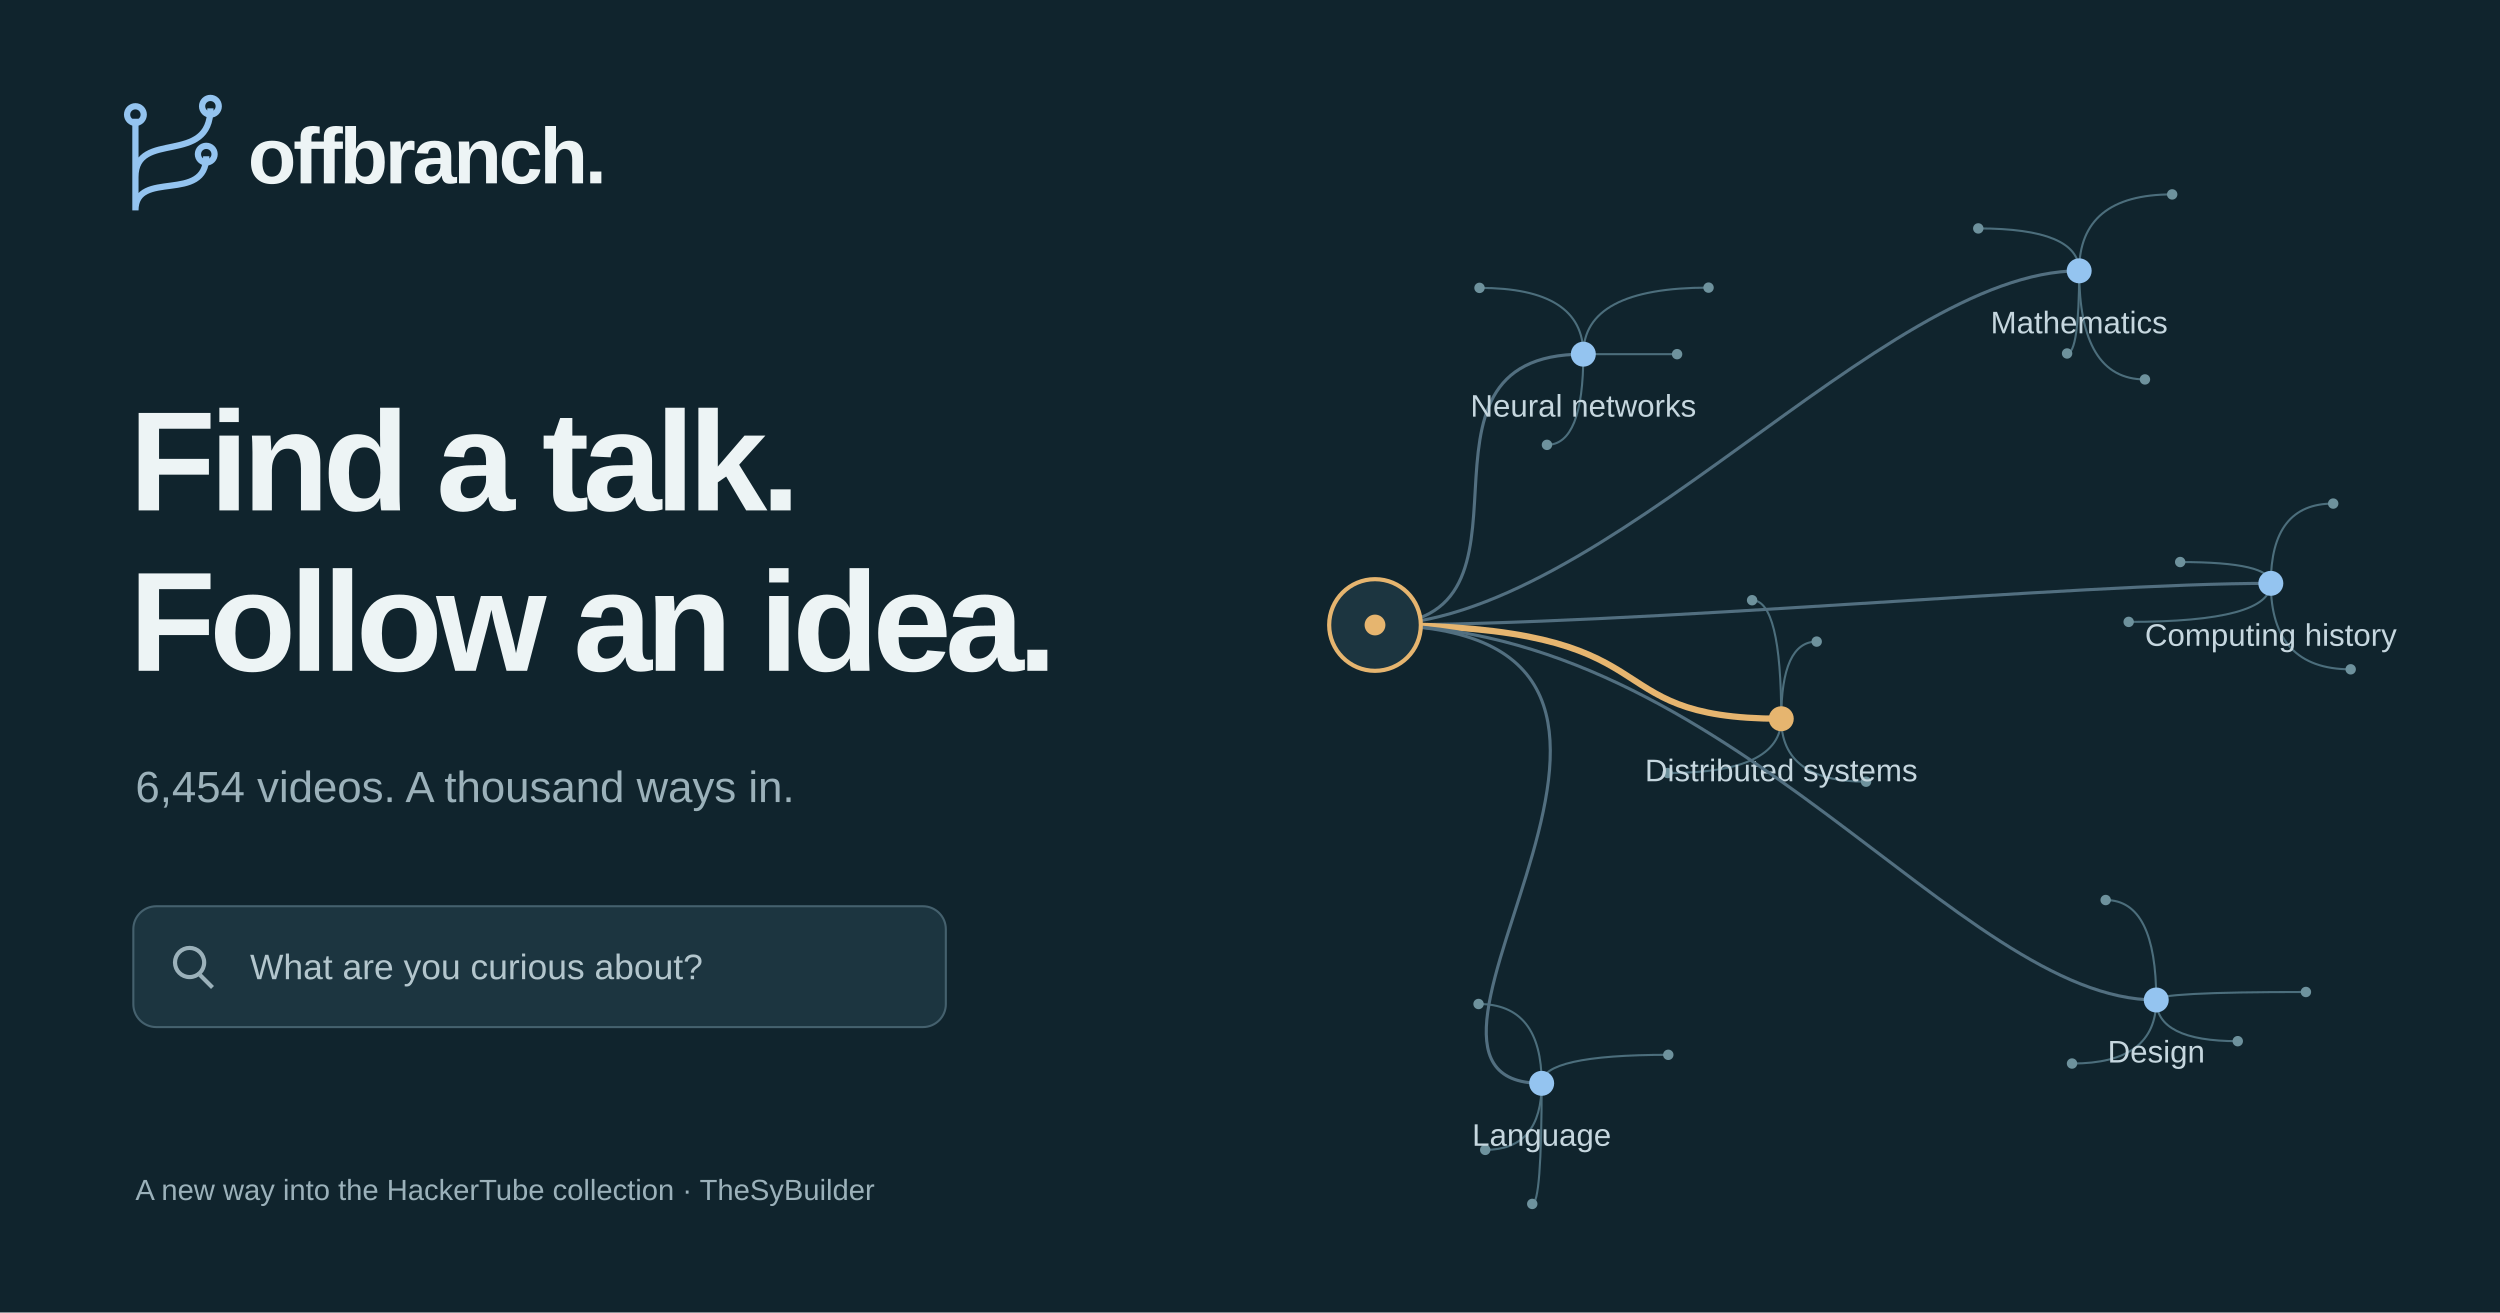
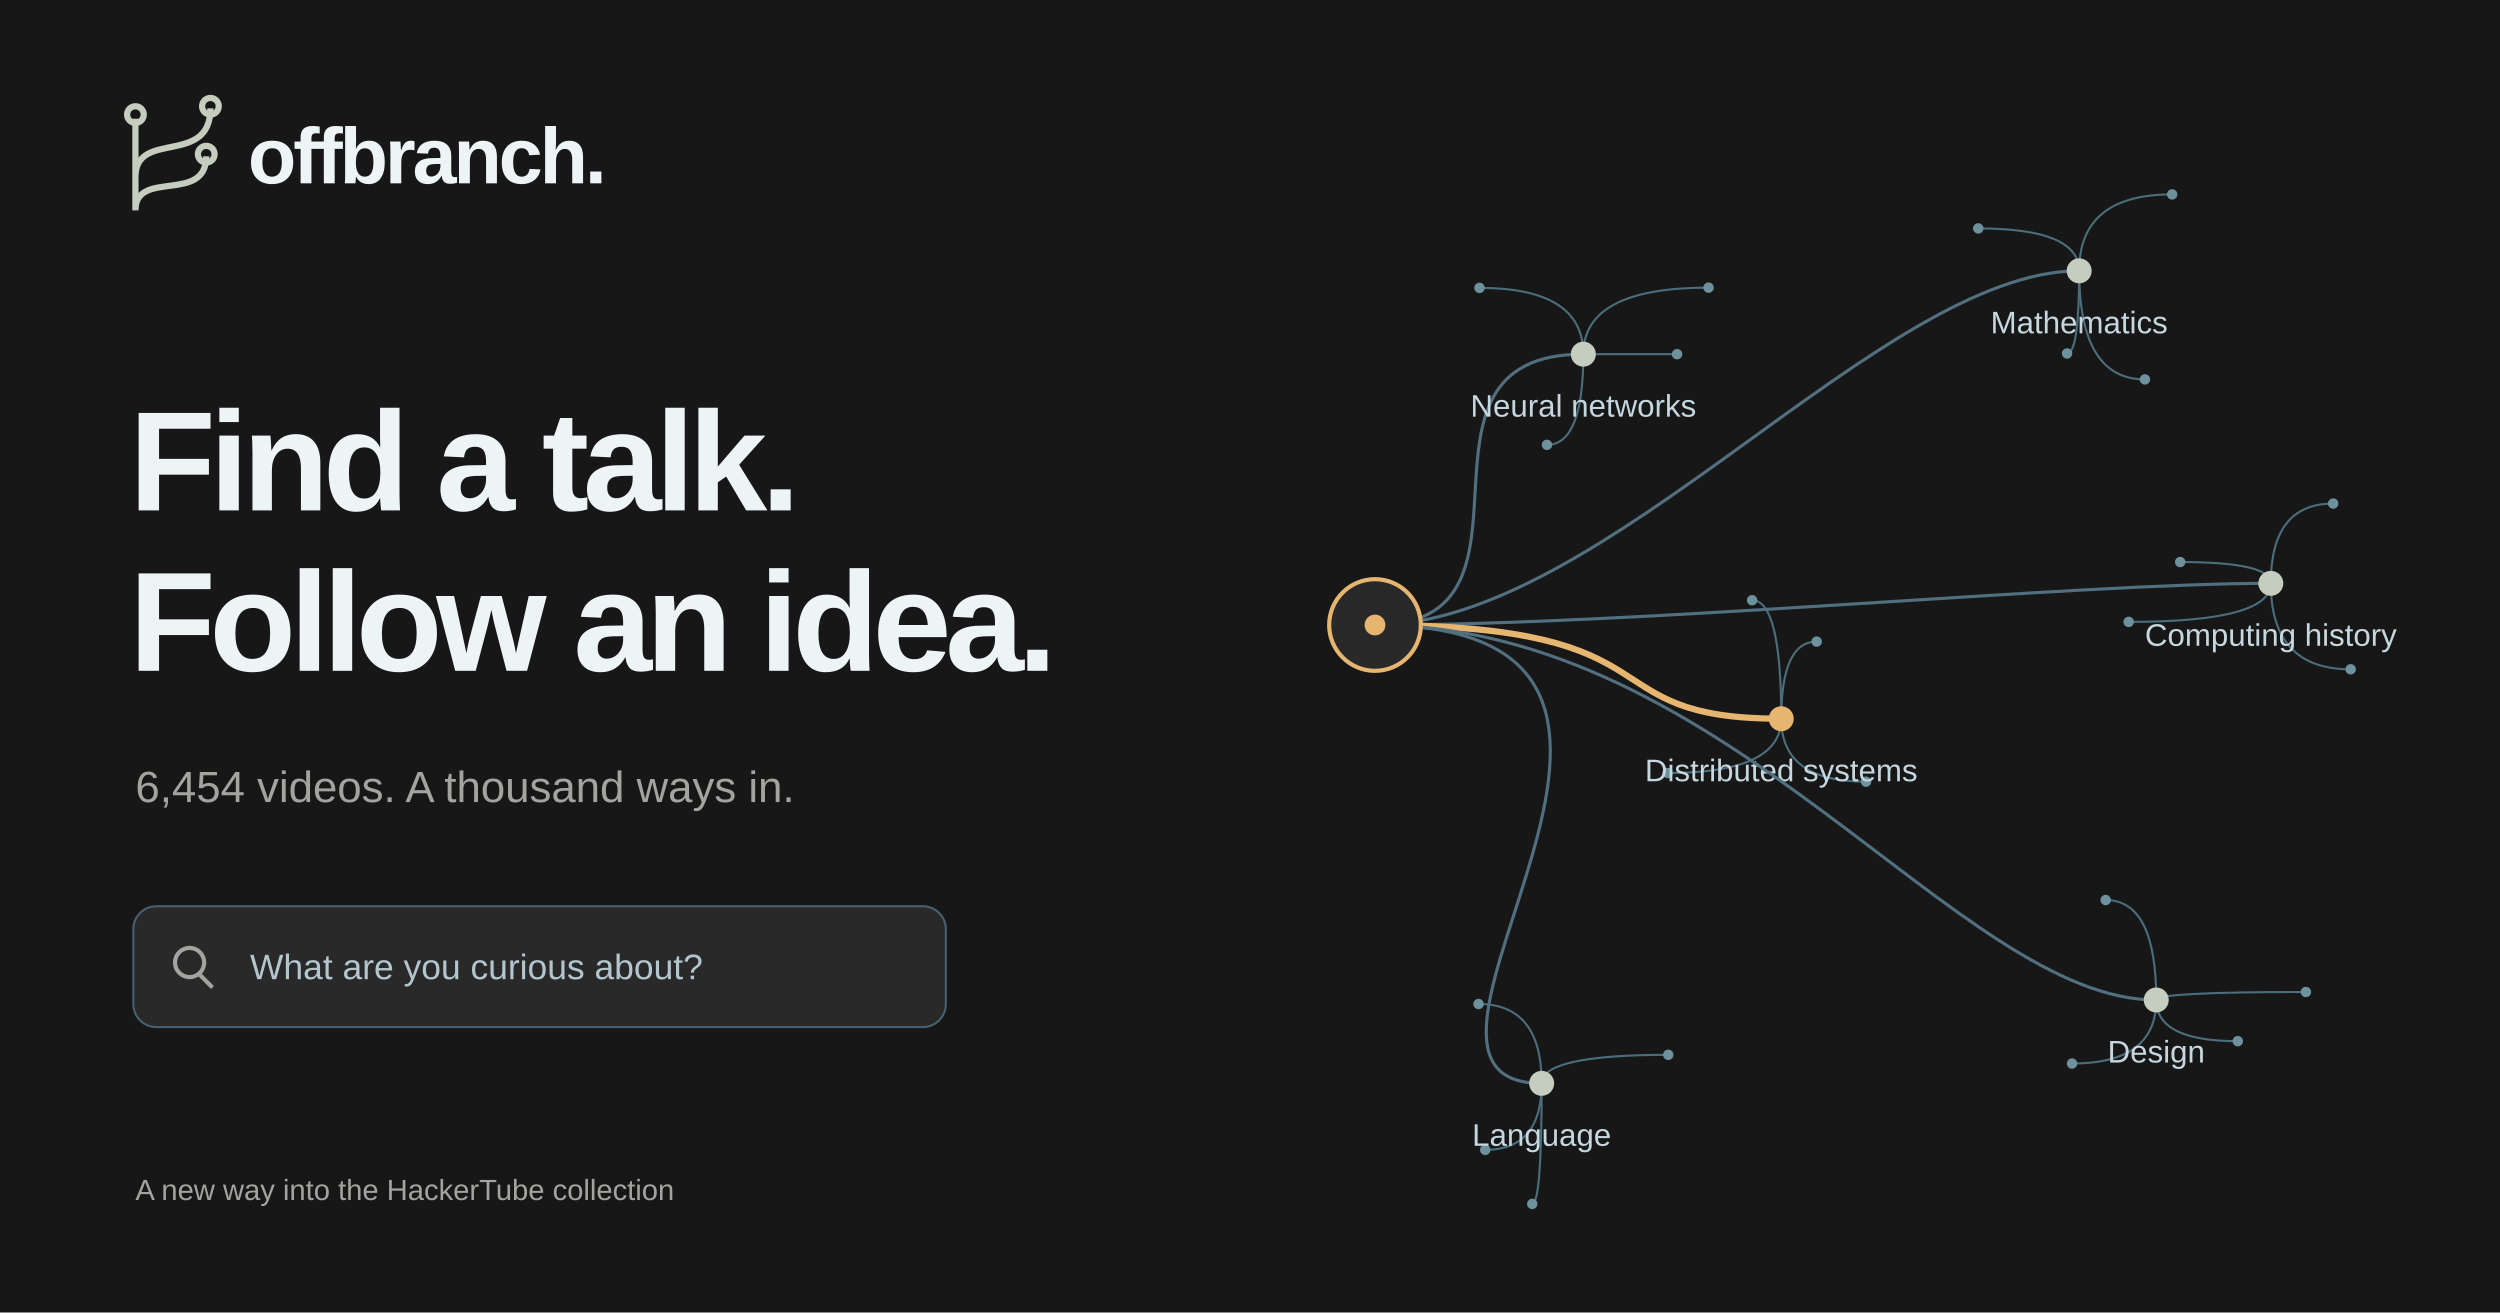
<svg xmlns="http://www.w3.org/2000/svg" width="1200" height="630" viewBox="0 0 1200 630">
-   <rect width="1200" height="630" fill="#10242d" />
+   <rect width="1200" height="630" fill="#171717" />
  <g font-family="Arial, sans-serif">
-     <g stroke="#94c4f0" stroke-width="3" fill="none">
+     <g stroke="#c5cdbf" stroke-width="3" fill="none">
      <path d="M65 101V57M65 85C65 62 101 80 101 52M65 101C65 81 99 98 99 75" />
      <circle cx="65" cy="55" r="4" />
      <circle cx="101" cy="51" r="4" />
      <circle cx="99" cy="74" r="4" />
    </g>
    <text x="119" y="88" fill="#edf4f5" font-size="38" font-weight="600" letter-spacing="-1.5">offbranch.</text>
    <text x="62" y="245" fill="#edf4f5" font-size="68" font-weight="600" letter-spacing="-3">Find a talk.</text>
    <text x="62" y="322" fill="#edf4f5" font-size="68" font-weight="600" letter-spacing="-3">Follow an idea.</text>
-     <text x="65" y="385" fill="#9bb1ba" font-size="21">6,454 videos. A thousand ways in.</text>
-     <rect x="64" y="435" width="390" height="58" rx="11" fill="#1c3540" stroke="#45616e" />
-     <circle cx="91" cy="462" r="7" fill="none" stroke="#9bb1ba" stroke-width="2" />
-     <path d="M96 468l6 6" stroke="#9bb1ba" stroke-width="2" />
+     <text x="65" y="385" fill="#a3a39f" font-size="21">6,454 videos. A thousand ways in.</text>
+     <rect x="64" y="435" width="390" height="58" rx="11" fill="#292929" stroke="#45616e" />
+     <circle cx="91" cy="462" r="7" fill="none" stroke="#a3a39f" stroke-width="2" />
+     <path d="M96 468l6 6" stroke="#a3a39f" stroke-width="2" />
    <text x="120" y="470" fill="#b3c6cd" font-size="17">What are you curious about?</text>
-     <text x="65" y="576" fill="#9bb1ba" font-size="14">A new way into the HackerTube collection · TheSyBuilder</text>
+     <text x="65" y="576" fill="#a3a39f" font-size="14">A new way into the HackerTube collection</text>
    <path d="M760 170Q760 170 805 170" fill="none" stroke="#4c6e7c" stroke-width="1" />
    <circle cx="805" cy="170" r="2.5" fill="#6e929d" />
    <path d="M760 170Q760 213.53 742.542 213.53" fill="none" stroke="#4c6e7c" stroke-width="1" />
    <circle cx="742.542" cy="213.53" r="2.5" fill="#6e929d" />
    <path d="M760 170Q760 138.183 710.169 138.183" fill="none" stroke="#4c6e7c" stroke-width="1" />
    <circle cx="710.169" cy="138.183" r="2.5" fill="#6e929d" />
    <path d="M760 170Q760 138.06 820.099 138.06" fill="none" stroke="#4c6e7c" stroke-width="1" />
    <circle cx="820.099" cy="138.06" r="2.5" fill="#6e929d" />
    <path d="M998 130Q998 169.667 992.202 169.667" fill="none" stroke="#4c6e7c" stroke-width="1" />
    <circle cx="992.202" cy="169.667" r="2.5" fill="#6e929d" />
    <path d="M998 130Q998 109.644 949.575 109.644" fill="none" stroke="#4c6e7c" stroke-width="1" />
    <circle cx="949.575" cy="109.644" r="2.5" fill="#6e929d" />
    <path d="M998 130Q998 93.312 1042.646 93.312" fill="none" stroke="#4c6e7c" stroke-width="1" />
    <circle cx="1042.646" cy="93.312" r="2.5" fill="#6e929d" />
    <path d="M998 130Q998 182.125 1029.575 182.125" fill="none" stroke="#4c6e7c" stroke-width="1" />
    <circle cx="1029.575" cy="182.125" r="2.5" fill="#6e929d" />
    <path d="M1090 280Q1090 269.778 1046.494 269.778" fill="none" stroke="#4c6e7c" stroke-width="1" />
    <circle cx="1046.494" cy="269.778" r="2.5" fill="#6e929d" />
    <path d="M1090 280Q1090 241.716 1119.936 241.716" fill="none" stroke="#4c6e7c" stroke-width="1" />
    <circle cx="1119.936" cy="241.716" r="2.5" fill="#6e929d" />
    <path d="M1090 280Q1090 321.271 1128.326 321.271" fill="none" stroke="#4c6e7c" stroke-width="1" />
    <circle cx="1128.326" cy="321.271" r="2.5" fill="#6e929d" />
    <path d="M1090 280Q1090 298.508 1021.764 298.508" fill="none" stroke="#4c6e7c" stroke-width="1" />
    <circle cx="1021.764" cy="298.508" r="2.5" fill="#6e929d" />
    <path d="M855 345Q855 307.967 872.009 307.967" fill="none" stroke="#4c6e7c" stroke-width="1" />
    <circle cx="872.009" cy="307.967" r="2.5" fill="#6e929d" />
    <path d="M855 345Q855 375.221 895.711 375.221" fill="none" stroke="#4c6e7c" stroke-width="1" />
    <circle cx="895.711" cy="375.221" r="2.5" fill="#6e929d" />
    <path d="M855 345Q855 371.053 800.478 371.053" fill="none" stroke="#4c6e7c" stroke-width="1" />
    <circle cx="800.478" cy="371.053" r="2.5" fill="#6e929d" />
    <path d="M855 345Q855 288.106 841.008 288.106" fill="none" stroke="#4c6e7c" stroke-width="1" />
    <circle cx="841.008" cy="288.106" r="2.5" fill="#6e929d" />
    <path d="M1035 480Q1035 499.765 1074.123 499.765" fill="none" stroke="#4c6e7c" stroke-width="1" />
    <circle cx="1074.123" cy="499.765" r="2.5" fill="#6e929d" />
    <path d="M1035 480Q1035 510.497 994.573 510.497" fill="none" stroke="#4c6e7c" stroke-width="1" />
    <circle cx="994.573" cy="510.497" r="2.5" fill="#6e929d" />
    <path d="M1035 480Q1035 432.016 1010.724 432.016" fill="none" stroke="#4c6e7c" stroke-width="1" />
    <circle cx="1010.724" cy="432.016" r="2.5" fill="#6e929d" />
    <path d="M1035 480Q1035 476.153 1106.841 476.153" fill="none" stroke="#4c6e7c" stroke-width="1" />
    <circle cx="1106.841" cy="476.153" r="2.5" fill="#6e929d" />
    <path d="M740 520Q740 551.939 712.909 551.939" fill="none" stroke="#4c6e7c" stroke-width="1" />
    <circle cx="712.909" cy="551.939" r="2.5" fill="#6e929d" />
    <path d="M740 520Q740 481.92 709.707 481.92" fill="none" stroke="#4c6e7c" stroke-width="1" />
    <circle cx="709.707" cy="481.92" r="2.5" fill="#6e929d" />
    <path d="M740 520Q740 506.312 800.778 506.312" fill="none" stroke="#4c6e7c" stroke-width="1" />
    <circle cx="800.778" cy="506.312" r="2.5" fill="#6e929d" />
    <path d="M740 520Q740 577.886 735.479 577.886" fill="none" stroke="#4c6e7c" stroke-width="1" />
    <circle cx="735.479" cy="577.886" r="2.5" fill="#6e929d" />
    <path d="M660 300C750 300 665 170 760 170" fill="none" stroke="#526f80" stroke-width="1.5" />
-     <circle cx="760" cy="170" r="6" fill="#94c4f0" />
+     <circle cx="760" cy="170" r="6" fill="#c5cdbf" />
    <text x="760" y="200" fill="#c6d7df" text-anchor="middle" font-size="15">Neural networks</text>
    <path d="M660 300C770 300 903 130 998 130" fill="none" stroke="#526f80" stroke-width="1.5" />
-     <circle cx="998" cy="130" r="6" fill="#94c4f0" />
+     <circle cx="998" cy="130" r="6" fill="#c5cdbf" />
    <text x="998" y="160" fill="#c6d7df" text-anchor="middle" font-size="15">Mathematics</text>
    <path d="M660 300C790 300 995 280 1090 280" fill="none" stroke="#526f80" stroke-width="1.5" />
-     <circle cx="1090" cy="280" r="6" fill="#94c4f0" />
+     <circle cx="1090" cy="280" r="6" fill="#c5cdbf" />
    <text x="1090" y="310" fill="#c6d7df" text-anchor="middle" font-size="15">Computing history</text>
    <path d="M660 300C810 300 760 345 855 345" fill="none" stroke="#e6b56f" stroke-width="3" />
    <circle cx="855" cy="345" r="6" fill="#e6b56f" />
    <text x="855" y="375" fill="#c6d7df" text-anchor="middle" font-size="15">Distributed systems</text>
    <path d="M660 300C830 300 940 480 1035 480" fill="none" stroke="#526f80" stroke-width="1.5" />
-     <circle cx="1035" cy="480" r="6" fill="#94c4f0" />
+     <circle cx="1035" cy="480" r="6" fill="#c5cdbf" />
    <text x="1035" y="510" fill="#c6d7df" text-anchor="middle" font-size="15">Design</text>
    <path d="M660 300C850 300 645 520 740 520" fill="none" stroke="#526f80" stroke-width="1.5" />
-     <circle cx="740" cy="520" r="6" fill="#94c4f0" />
+     <circle cx="740" cy="520" r="6" fill="#c5cdbf" />
    <text x="740" y="550" fill="#c6d7df" text-anchor="middle" font-size="15">Language</text>
-     <circle cx="660" cy="300" r="22" fill="#1c3540" stroke="#e6b56f" stroke-width="2" />
+     <circle cx="660" cy="300" r="22" fill="#292929" stroke="#e6b56f" stroke-width="2" />
    <circle cx="660" cy="300" r="5" fill="#e6b56f" />
  </g>
</svg>
